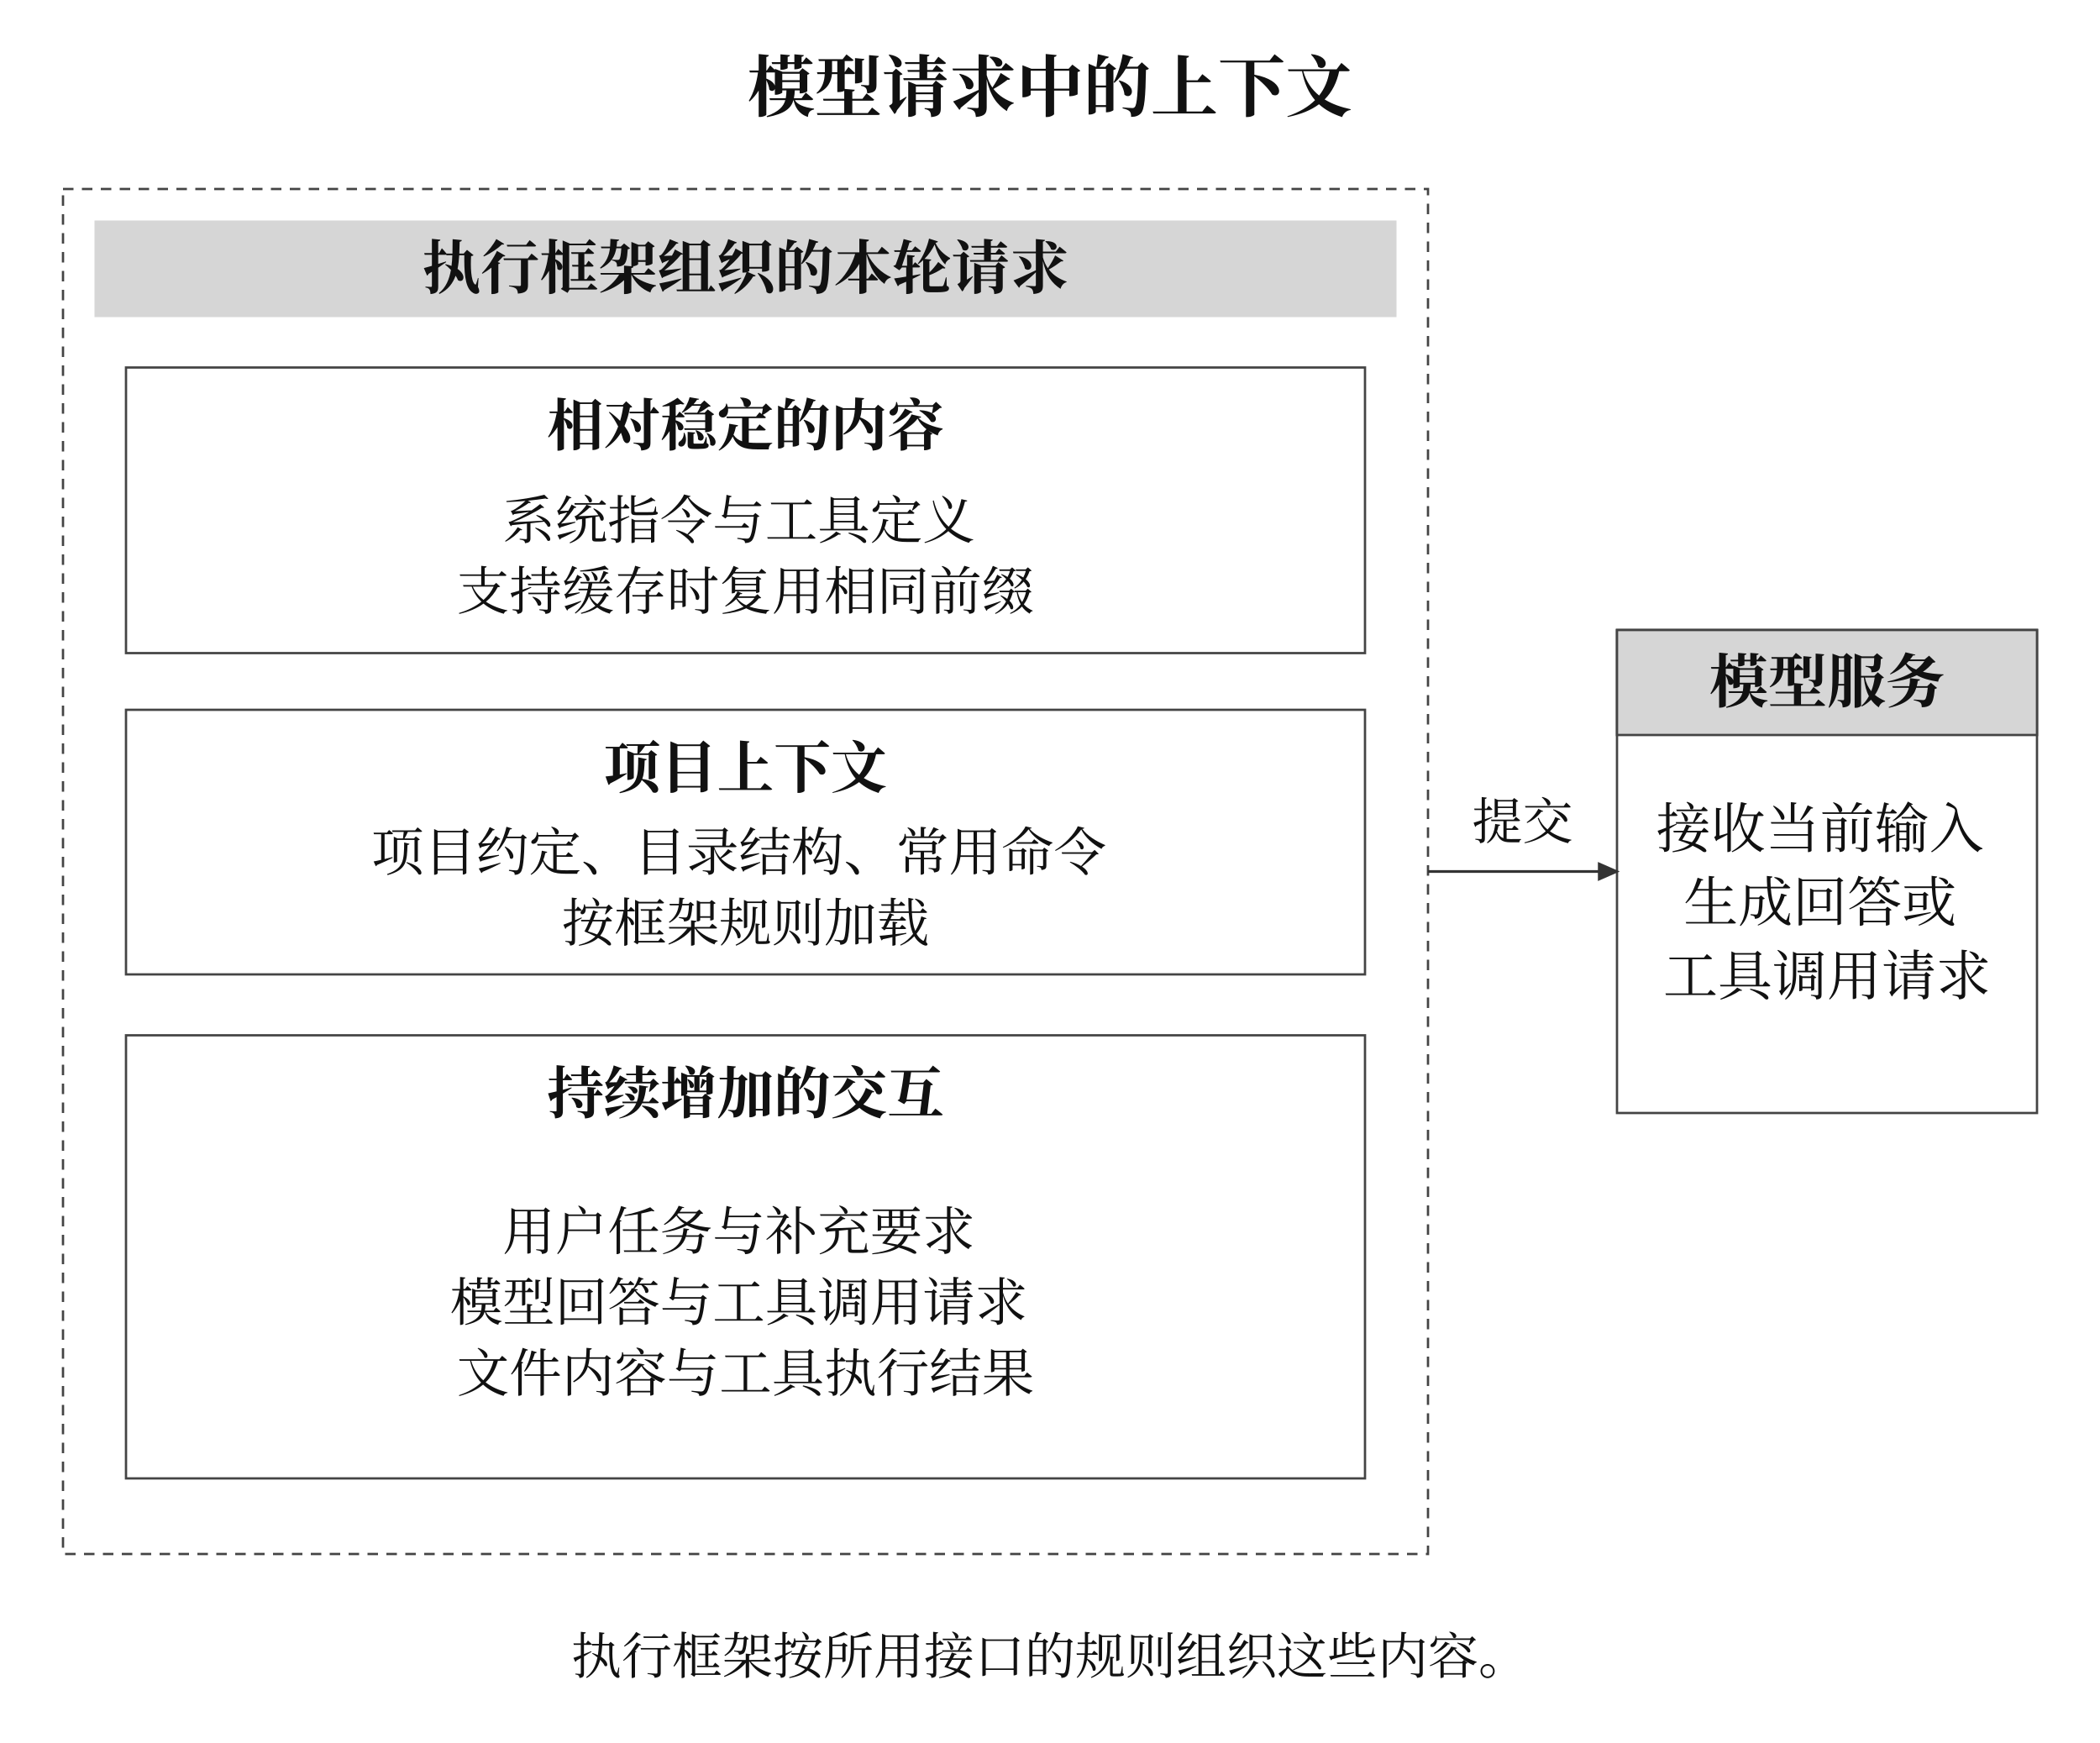
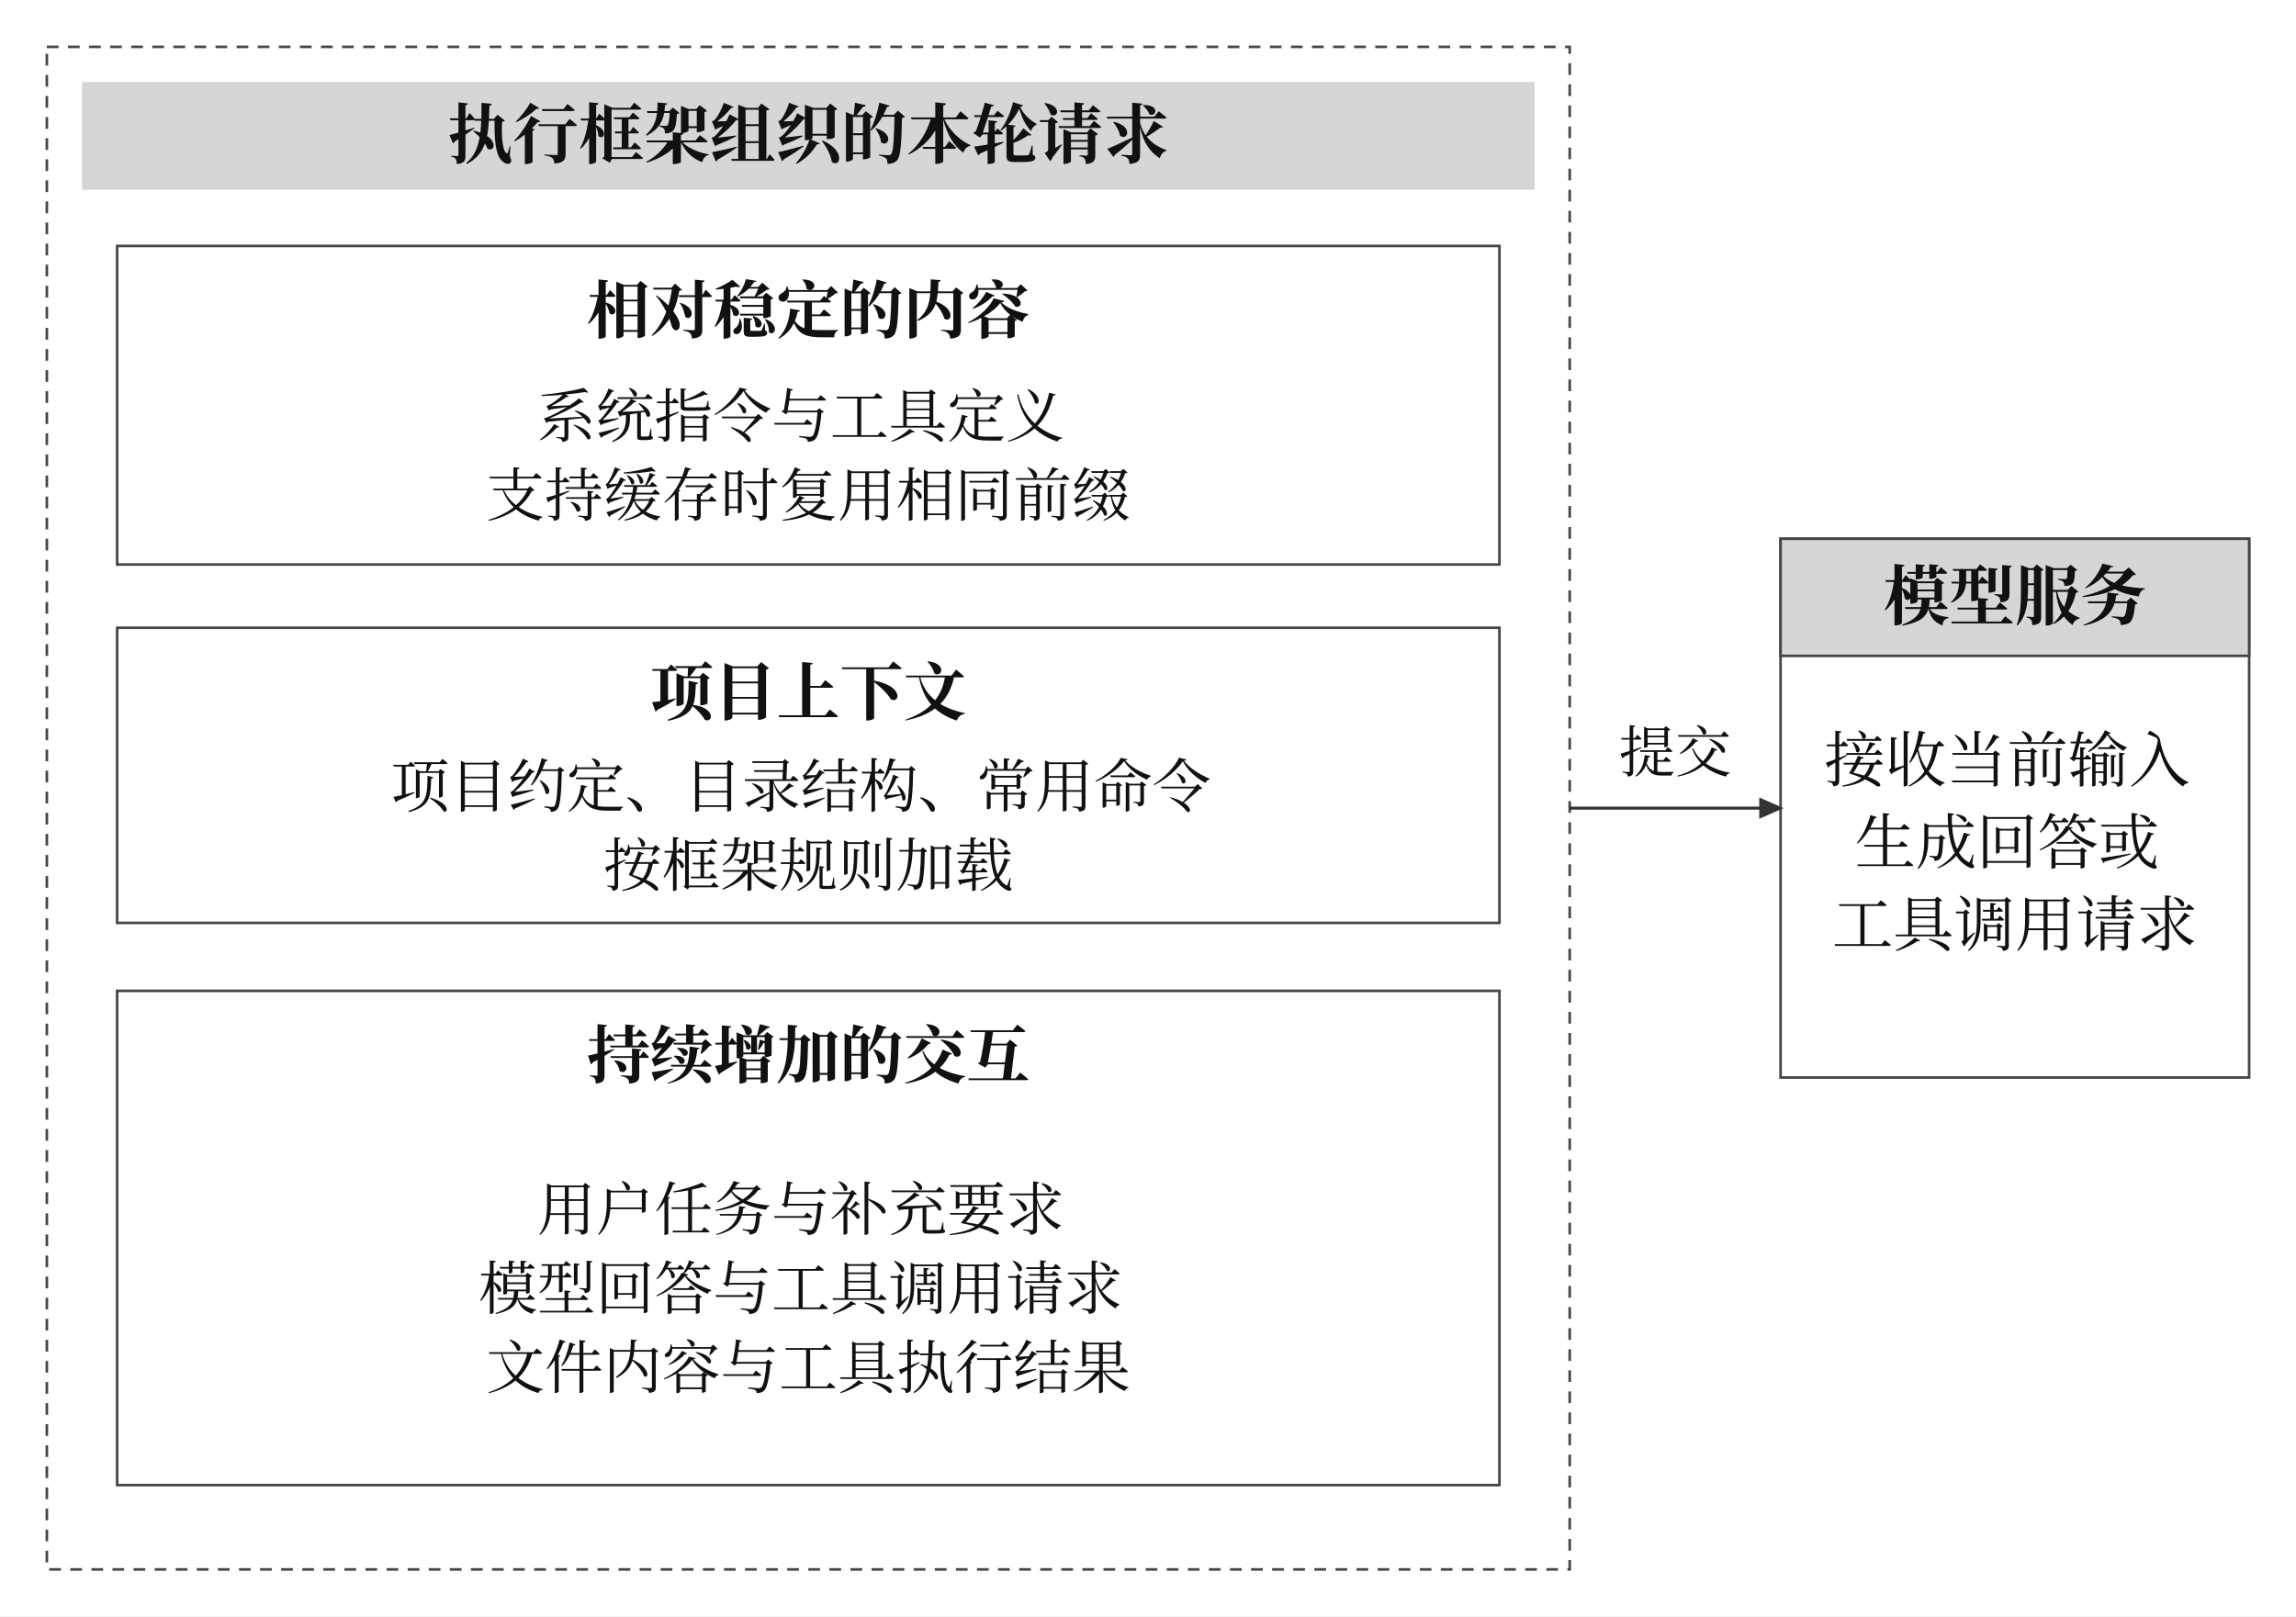
- <svg xmlns="http://www.w3.org/2000/svg" width="1000" height="830" viewBox="0 0 1000 830" style="background:#ffffff;color-scheme:light;">
-   <rect x="0" y="0" width="1000" height="830" fill="#ffffff" />
+ <svg xmlns="http://www.w3.org/2000/svg" width="980" height="690" viewBox="10 70 980 690" style="background:#ffffff;color-scheme:light;">
+   <rect x="10" y="70" width="980" height="690" fill="#ffffff" />
  <defs>
    <marker id="arrow" viewBox="0 0 8 7" refX="7" refY="3.5" markerWidth="8" markerHeight="7" orient="auto">
      <path d="M 0 0 L 8 3.5 L 0 7 z" fill="#333333" />
    </marker>
  </defs>
-   <text x="500.0" y="52.88" text-anchor="middle" font-family="SimSun, 'Songti SC', STSong, 'Noto Serif CJK SC', serif" font-size="32.0" fill="#111111" font-weight="bold">
-     <tspan x="500.0" y="52.88">模型请求中的上下文</tspan>
-   </text>
  <rect x="30.0" y="90.0" width="650.0" height="650.0" fill="none" stroke="#444444" stroke-width="1.1" stroke-dasharray="5 4" />
  <rect x="45.0" y="105.0" width="620.0" height="46.0" fill="#d6d6d6" stroke="none" stroke-width="1.1" />
  <text x="355.0" y="137.52" text-anchor="middle" font-family="SimSun, 'Songti SC', STSong, 'Noto Serif CJK SC', serif" font-size="28.0" fill="#111111" font-weight="bold">
    <tspan x="355.0" y="137.52">执行框架组织的本轮请求</tspan>
  </text>
  <rect x="60.0" y="175.0" width="590.0" height="136.0" fill="#ffffff" stroke="#444444" stroke-width="1.1" />
  <text x="355.0" y="212.18" text-anchor="middle" font-family="SimSun, 'Songti SC', STSong, 'Noto Serif CJK SC', serif" font-size="27.0" fill="#111111" font-weight="bold">
    <tspan x="355.0" y="212.18">相对稳定的内容</tspan>
  </text>
  <text x="355.0" y="256.625" text-anchor="middle" font-family="SimSun, 'Songti SC', STSong, 'Noto Serif CJK SC', serif" font-size="25.0" fill="#111111" font-weight="normal">
    <tspan x="355.0" y="256.625">系统指令与工具定义</tspan>
    <tspan x="355.0" y="290.375">支持缓存时复用相同前缀</tspan>
  </text>
  <rect x="60.0" y="338.0" width="590.0" height="126.0" fill="#ffffff" stroke="#444444" stroke-width="1.1" />
  <text x="355.0" y="375.18" text-anchor="middle" font-family="SimSun, 'Songti SC', STSong, 'Noto Serif CJK SC', serif" font-size="27.0" fill="#111111" font-weight="bold">
    <tspan x="355.0" y="375.18">项目上下文</tspan>
  </text>
  <text x="355.0" y="414.625" text-anchor="middle" font-family="SimSun, 'Songti SC', STSong, 'Noto Serif CJK SC', serif" font-size="25.0" fill="#111111" font-weight="normal">
    <tspan x="355.0" y="414.625">项目约定、目录结构、常用命令</tspan>
    <tspan x="355.0" y="448.375">按框架规则加载</tspan>
  </text>
  <rect x="60.0" y="493.0" width="590.0" height="211.0" fill="#ffffff" stroke="#444444" stroke-width="1.1" />
  <text x="355.0" y="530.18" text-anchor="middle" font-family="SimSun, 'Songti SC', STSong, 'Noto Serif CJK SC', serif" font-size="27.0" fill="#111111" font-weight="bold">
    <tspan x="355.0" y="530.18">持续增加的交互</tspan>
  </text>
  <text x="355.0" y="595.25" text-anchor="middle" font-family="SimSun, 'Songti SC', STSong, 'Noto Serif CJK SC', serif" font-size="25.0" fill="#111111" font-weight="normal">
    <tspan x="355.0" y="595.25">用户任务与补充要求</tspan>
    <tspan x="355.0" y="629.0">模型回答与工具调用请求</tspan>
    <tspan x="355.0" y="662.75">文件内容与工具执行结果</tspan>
  </text>
  <rect x="770.0" y="300.0" width="200.0" height="230.0" fill="#ffffff" stroke="#444444" stroke-width="1.1" />
  <rect x="770.0" y="300.0" width="200.0" height="50.0" fill="#d6d6d6" stroke="#444444" stroke-width="1.1" />
  <text x="870.0" y="334.52" text-anchor="middle" font-family="SimSun, 'Songti SC', STSong, 'Noto Serif CJK SC', serif" font-size="28.0" fill="#111111" font-weight="bold">
    <tspan x="870.0" y="334.52">模型服务</tspan>
  </text>
  <text x="870.0" y="403.74" text-anchor="middle" font-family="SimSun, 'Songti SC', STSong, 'Noto Serif CJK SC', serif" font-size="26.0" fill="#111111" font-weight="normal">
    <tspan x="870.0" y="403.74">接收当前输入</tspan>
    <tspan x="870.0" y="438.84">生成回答或</tspan>
    <tspan x="870.0" y="473.94">工具调用请求</tspan>
  </text>
  <text x="725.0" y="399.66" text-anchor="middle" font-family="SimSun, 'Songti SC', STSong, 'Noto Serif CJK SC', serif" font-size="24.0" fill="#111111" font-weight="normal">
    <tspan x="725.0" y="399.66">提交</tspan>
  </text>
-   <text x="500.0" y="797.16" text-anchor="middle" font-family="SimSun, 'Songti SC', STSong, 'Noto Serif CJK SC', serif" font-size="24.0" fill="#111111" font-weight="normal">
-     <tspan x="500.0" y="797.16">执行框架按所用接口的规则组织这些内容。</tspan>
-   </text>
  <polyline points="680.0,415.0 770.0,415.0" fill="none" stroke="#333333" stroke-width="1.3" marker-end="url(#arrow)" />
</svg>
